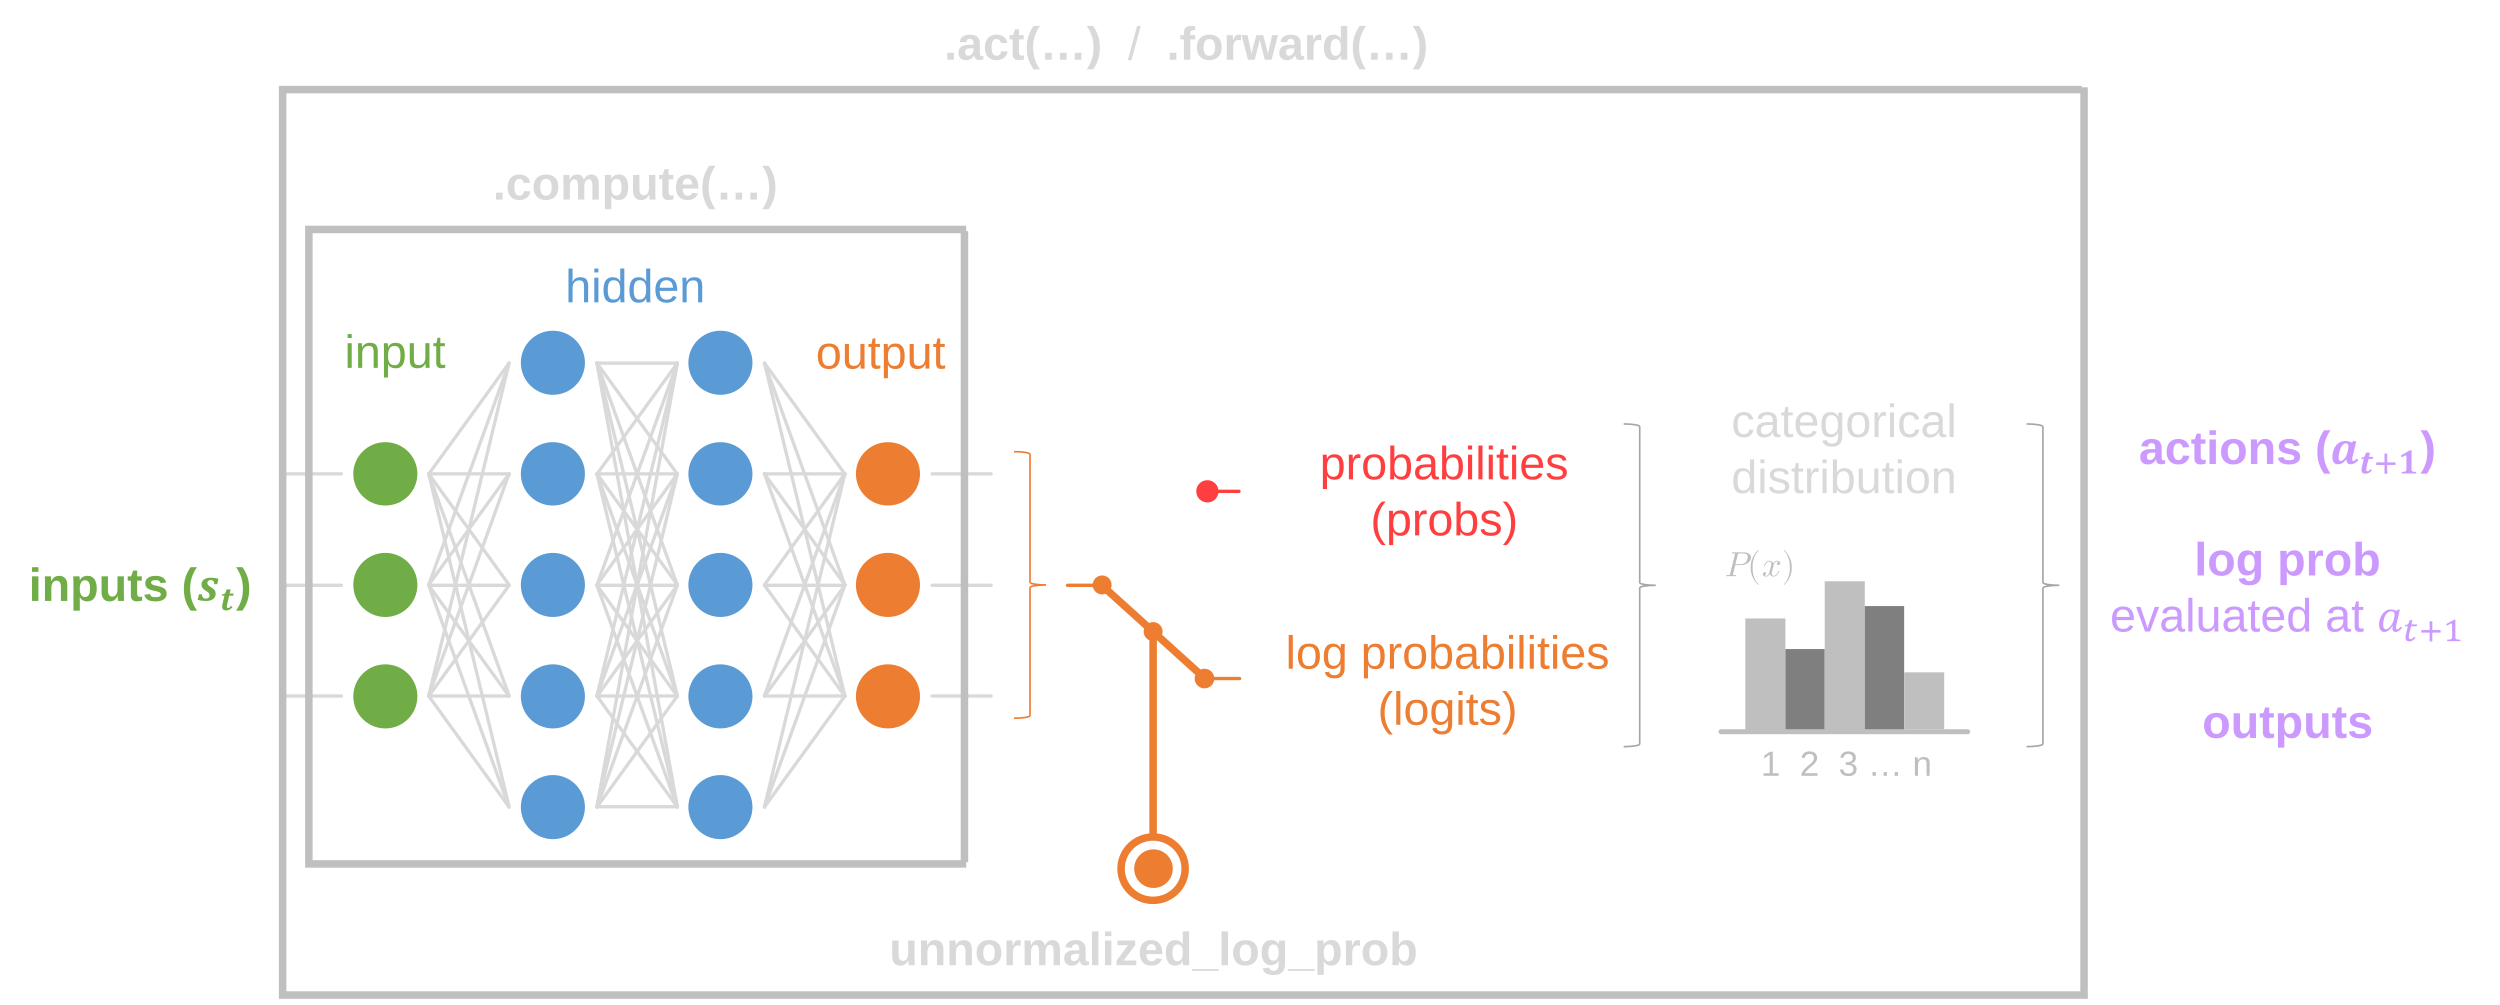
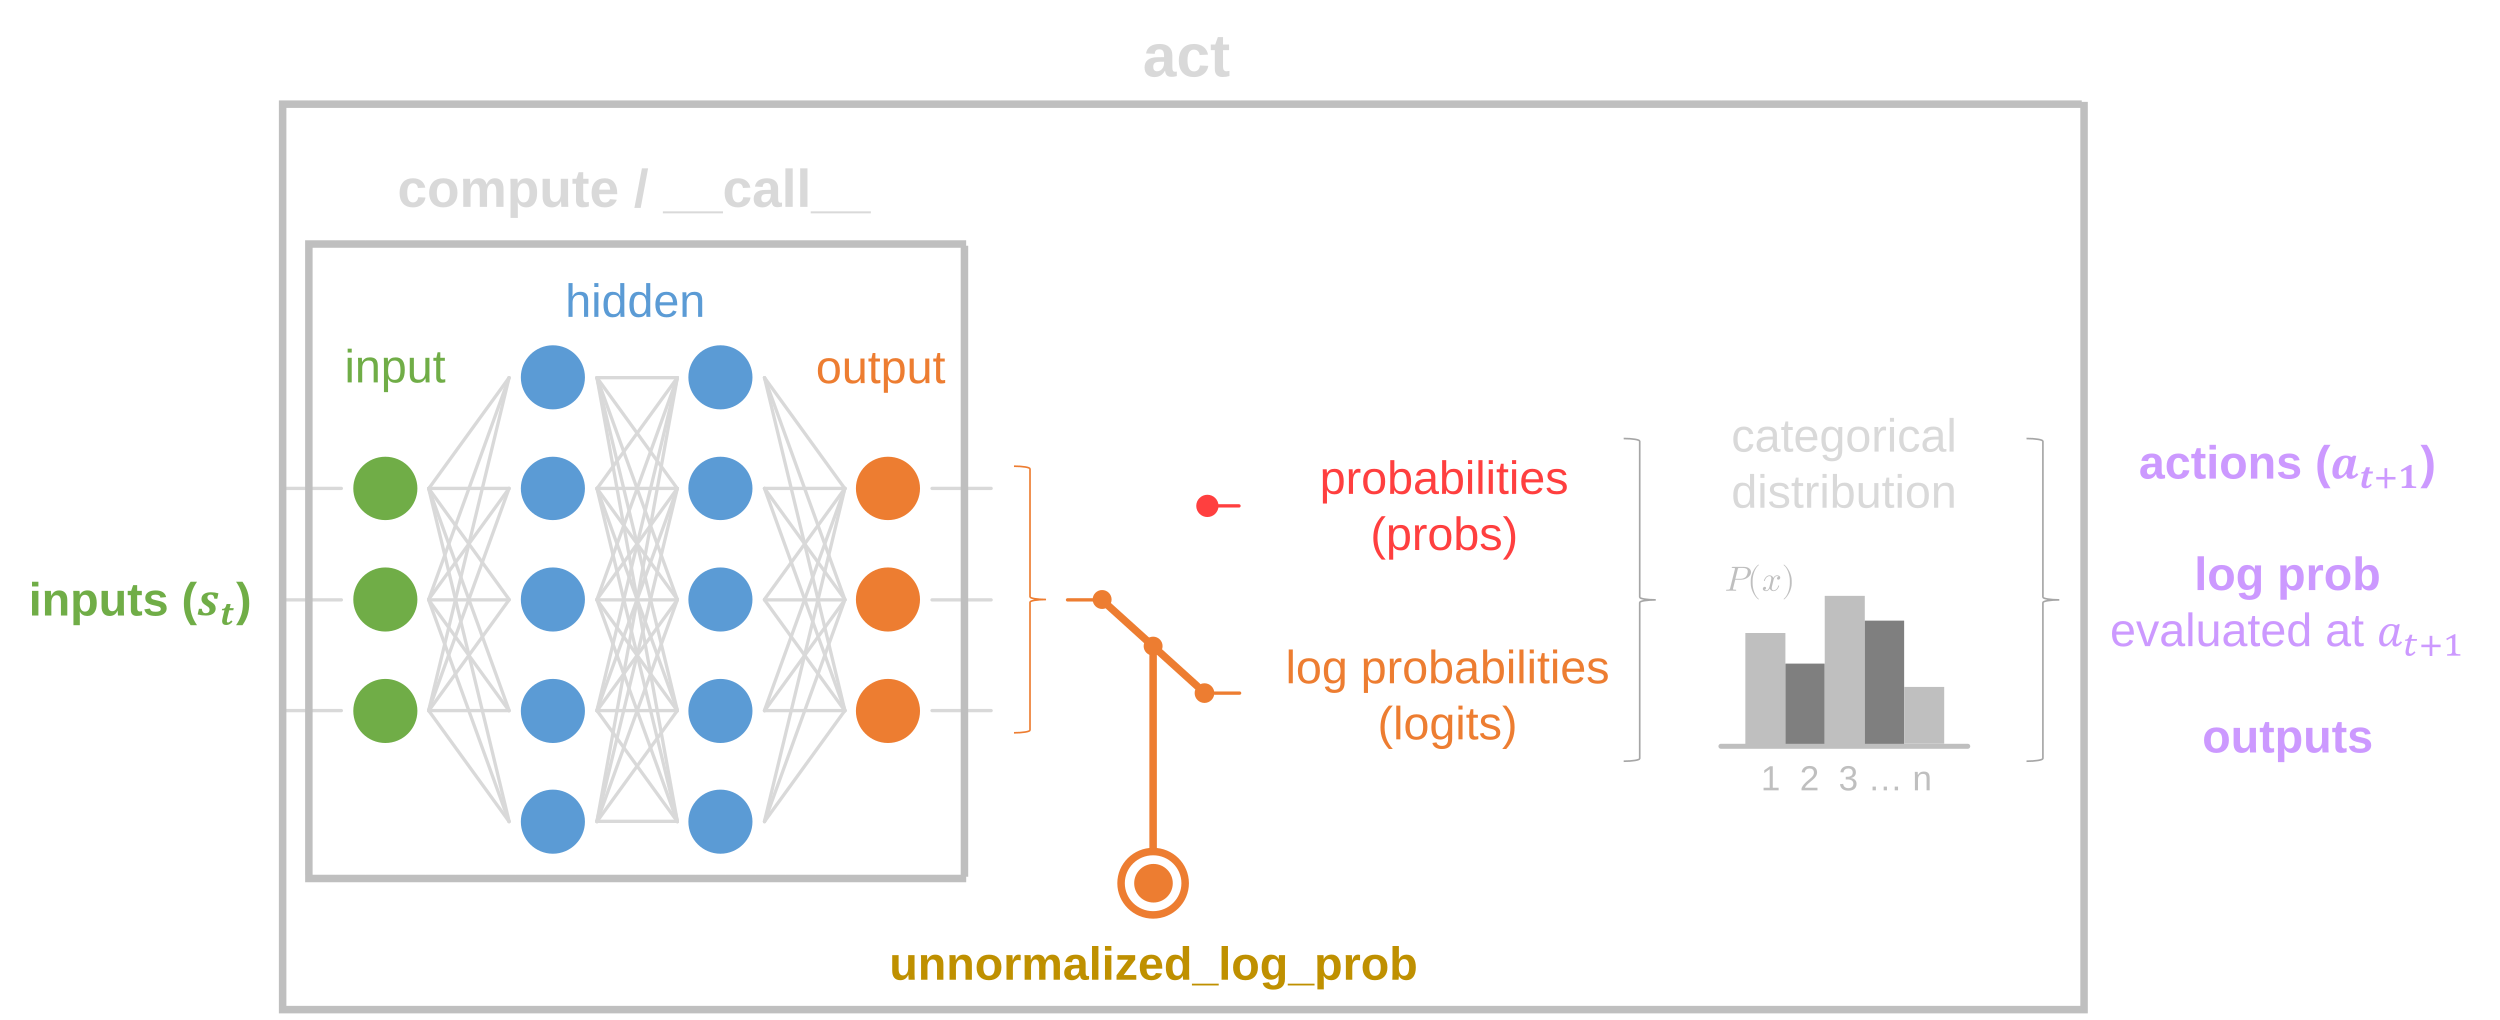
- <svg xmlns="http://www.w3.org/2000/svg" width="3432" height="1379" xml:space="preserve" overflow="hidden">
-   <defs>
-     <clipPath id="clip0">
-       <rect x="341" y="85" width="3432" height="1379" />
-     </clipPath>
-   </defs>
-   <g clip-path="url(#clip0)" transform="translate(-341 -85)">
+ <svg xmlns="http://www.w3.org/2000/svg" width="3432" height="1399" xml:space="preserve" overflow="hidden">
+   <g transform="translate(-341 -65)">
    <path d="M1056 583C1056 558.699 1075.7 539 1100 539 1124.3 539 1144 558.699 1144 583 1144 607.301 1124.3 627 1100 627 1075.7 627 1056 607.301 1056 583Z" fill="#5B9BD5" fill-rule="evenodd" />
    <path d="M1056 735.5C1056 711.476 1075.7 692 1100 692 1124.3 692 1144 711.476 1144 735.5 1144 759.524 1124.3 779 1100 779 1075.7 779 1056 759.524 1056 735.5Z" fill="#5B9BD5" fill-rule="evenodd" />
    <path d="M1056 888C1056 863.699 1075.7 844 1100 844 1124.3 844 1144 863.699 1144 888 1144 912.3 1124.3 932 1100 932 1075.7 932 1056 912.3 1056 888Z" fill="#5B9BD5" fill-rule="evenodd" />
    <path d="M1056 1041C1056 1016.7 1075.7 997 1100 997 1124.3 997 1144 1016.7 1144 1041 1144 1065.3 1124.3 1085 1100 1085 1075.7 1085 1056 1065.3 1056 1041Z" fill="#5B9BD5" fill-rule="evenodd" />
    <path d="M1056 1193C1056 1168.7 1075.7 1149 1100 1149 1124.3 1149 1144 1168.7 1144 1193 1144 1217.3 1124.3 1237 1100 1237 1075.7 1237 1056 1217.3 1056 1193Z" fill="#5B9BD5" fill-rule="evenodd" />
    <path d="M1286 583C1286 558.699 1305.7 539 1330 539 1354.3 539 1374 558.699 1374 583 1374 607.301 1354.3 627 1330 627 1305.7 627 1286 607.301 1286 583Z" fill="#5B9BD5" fill-rule="evenodd" />
    <path d="M1286 735.5C1286 711.476 1305.7 692 1330 692 1354.3 692 1374 711.476 1374 735.5 1374 759.524 1354.3 779 1330 779 1305.7 779 1286 759.524 1286 735.5Z" fill="#5B9BD5" fill-rule="evenodd" />
    <path d="M1286 888C1286 863.699 1305.7 844 1330 844 1354.3 844 1374 863.699 1374 888 1374 912.3 1354.3 932 1330 932 1305.7 932 1286 912.3 1286 888Z" fill="#5B9BD5" fill-rule="evenodd" />
    <path d="M1286 1041C1286 1016.7 1305.7 997 1330 997 1354.3 997 1374 1016.7 1374 1041 1374 1065.3 1354.3 1085 1330 1085 1305.7 1085 1286 1065.3 1286 1041Z" fill="#5B9BD5" fill-rule="evenodd" />
    <path d="M1286 1193C1286 1168.7 1305.7 1149 1330 1149 1354.3 1149 1374 1168.7 1374 1193 1374 1217.3 1354.3 1237 1330 1237 1305.7 1237 1286 1217.3 1286 1193Z" fill="#5B9BD5" fill-rule="evenodd" />
    <path d="M1516 735.5C1516 711.476 1535.7 692 1560 692 1584.3 692 1604 711.476 1604 735.5 1604 759.524 1584.3 779 1560 779 1535.7 779 1516 759.524 1516 735.5Z" fill="#ED7D31" fill-rule="evenodd" />
    <path d="M1516 888C1516 863.699 1535.7 844 1560 844 1584.3 844 1604 863.699 1604 888 1604 912.3 1584.3 932 1560 932 1535.7 932 1516 912.3 1516 888Z" fill="#ED7D31" fill-rule="evenodd" />
    <path d="M1516 1041C1516 1016.7 1535.7 997 1560 997 1584.3 997 1604 1016.7 1604 1041 1604 1065.3 1584.3 1085 1560 1085 1535.7 1085 1516 1065.3 1516 1041Z" fill="#ED7D31" fill-rule="evenodd" />
    <path d="M826 735.5C826 711.476 845.7 692 870 692 894.301 692 914 711.476 914 735.5 914 759.524 894.301 779 870 779 845.7 779 826 759.524 826 735.5Z" fill="#70AD47" fill-rule="evenodd" />
    <path d="M826 888C826 863.699 845.7 844 870 844 894.301 844 914 863.699 914 888 914 912.3 894.301 932 870 932 845.7 932 826 912.3 826 888Z" fill="#70AD47" fill-rule="evenodd" />
    <path d="M826 1041C826 1016.7 845.7 997 870 997 894.301 997 914 1016.7 914 1041 914 1065.3 894.301 1085 870 1085 845.7 1085 826 1065.3 826 1041Z" fill="#70AD47" fill-rule="evenodd" />
    <path d="M1390.5 583.5 1500.84 735.808" stroke="#D9D9D9" stroke-width="4.583" stroke-linecap="round" stroke-linejoin="round" stroke-miterlimit="10" fill="none" fill-rule="evenodd" />
    <path d="M1390.5 735.5 1500.84 735.5" stroke="#D9D9D9" stroke-width="4.583" stroke-linecap="round" stroke-linejoin="round" stroke-miterlimit="10" fill="none" fill-rule="evenodd" />
    <path d="M0 0 110.337 152.309" stroke="#D9D9D9" stroke-width="4.583" stroke-linecap="round" stroke-linejoin="round" stroke-miterlimit="10" fill="none" fill-rule="evenodd" transform="matrix(1 0 0 -1 1390.5 887.809)" />
    <path d="M0 0 110.337 304.617" stroke="#D9D9D9" stroke-width="4.583" stroke-linecap="round" stroke-linejoin="round" stroke-miterlimit="10" fill="none" fill-rule="evenodd" transform="matrix(1 0 0 -1 1390.5 1040.12)" />
    <path d="M0 0 110.337 456.925" stroke="#D9D9D9" stroke-width="4.583" stroke-linecap="round" stroke-linejoin="round" stroke-miterlimit="10" fill="none" fill-rule="evenodd" transform="matrix(1 0 0 -1 1390.5 1192.43)" />
    <path d="M1500.84 887.809 1390.5 735.5" stroke="#D9D9D9" stroke-width="4.583" stroke-linecap="round" stroke-linejoin="round" stroke-miterlimit="10" fill="none" fill-rule="evenodd" />
    <path d="M1390.5 888.5 1500.84 888.5" stroke="#D9D9D9" stroke-width="4.583" stroke-linecap="round" stroke-linejoin="round" stroke-miterlimit="10" fill="none" fill-rule="evenodd" />
    <path d="M0 0 110.337 152.309" stroke="#D9D9D9" stroke-width="4.583" stroke-linecap="round" stroke-linejoin="round" stroke-miterlimit="10" fill="none" fill-rule="evenodd" transform="matrix(1 0 0 -1 1390.5 1040.81)" />
    <path d="M0 0 110.337 304.617" stroke="#D9D9D9" stroke-width="4.583" stroke-linecap="round" stroke-linejoin="round" stroke-miterlimit="10" fill="none" fill-rule="evenodd" transform="matrix(1 0 0 -1 1390.5 1193.12)" />
    <path d="M0 0 110.337 152.309" stroke="#D9D9D9" stroke-width="4.583" stroke-linecap="round" stroke-linejoin="round" stroke-miterlimit="10" fill="none" fill-rule="evenodd" transform="matrix(1 0 0 -1 1390.5 1192.81)" />
    <path d="M1390.5 1040.5 1500.84 1040.5" stroke="#D9D9D9" stroke-width="4.583" stroke-linecap="round" stroke-linejoin="round" stroke-miterlimit="10" fill="none" fill-rule="evenodd" />
    <path d="M1390.5 888.5 1500.84 1040.81" stroke="#D9D9D9" stroke-width="4.583" stroke-linecap="round" stroke-linejoin="round" stroke-miterlimit="10" fill="none" fill-rule="evenodd" />
    <path d="M1390.5 735.5 1500.84 1040.12" stroke="#D9D9D9" stroke-width="4.583" stroke-linecap="round" stroke-linejoin="round" stroke-miterlimit="10" fill="none" fill-rule="evenodd" />
    <path d="M1390.5 583.5 1500.84 1040.43" stroke="#D9D9D9" stroke-width="4.583" stroke-linecap="round" stroke-linejoin="round" stroke-miterlimit="10" fill="none" fill-rule="evenodd" />
    <path d="M1160.5 583.5 1270.84 583.5" stroke="#D9D9D9" stroke-width="4.583" stroke-linecap="round" stroke-linejoin="round" stroke-miterlimit="10" fill="none" fill-rule="evenodd" />
    <path d="M0 0 110.337 152.309" stroke="#D9D9D9" stroke-width="4.583" stroke-linecap="round" stroke-linejoin="round" stroke-miterlimit="10" fill="none" fill-rule="evenodd" transform="matrix(1 0 0 -1 1160.5 735.808)" />
    <path d="M0 0 110.337 304.617" stroke="#D9D9D9" stroke-width="4.583" stroke-linecap="round" stroke-linejoin="round" stroke-miterlimit="10" fill="none" fill-rule="evenodd" transform="matrix(1 0 0 -1 1160.5 888.117)" />
    <path d="M0 0 110.337 456.925" stroke="#D9D9D9" stroke-width="4.583" stroke-linecap="round" stroke-linejoin="round" stroke-miterlimit="10" fill="none" fill-rule="evenodd" transform="matrix(1 0 0 -1 1160.5 1040.43)" />
    <path d="M0 0 110.337 609.234" stroke="#D9D9D9" stroke-width="4.583" stroke-linecap="round" stroke-linejoin="round" stroke-miterlimit="10" fill="none" fill-rule="evenodd" transform="matrix(1 0 0 -1 1160.5 1192.73)" />
    <path d="M1160.5 583.5 1270.84 735.808" stroke="#D9D9D9" stroke-width="4.583" stroke-linecap="round" stroke-linejoin="round" stroke-miterlimit="10" fill="none" fill-rule="evenodd" />
    <path d="M1160.5 735.5 1270.84 735.5" stroke="#D9D9D9" stroke-width="4.583" stroke-linecap="round" stroke-linejoin="round" stroke-miterlimit="10" fill="none" fill-rule="evenodd" />
    <path d="M0 0 110.337 152.309" stroke="#D9D9D9" stroke-width="4.583" stroke-linecap="round" stroke-linejoin="round" stroke-miterlimit="10" fill="none" fill-rule="evenodd" transform="matrix(1 0 0 -1 1160.5 887.809)" />
    <path d="M0 0 110.337 304.617" stroke="#D9D9D9" stroke-width="4.583" stroke-linecap="round" stroke-linejoin="round" stroke-miterlimit="10" fill="none" fill-rule="evenodd" transform="matrix(1 0 0 -1 1160.5 1040.12)" />
    <path d="M0 0 110.337 456.925" stroke="#D9D9D9" stroke-width="4.583" stroke-linecap="round" stroke-linejoin="round" stroke-miterlimit="10" fill="none" fill-rule="evenodd" transform="matrix(1 0 0 -1 1160.5 1192.43)" />
    <path d="M1160.5 583.5 1270.84 888.117" stroke="#D9D9D9" stroke-width="4.583" stroke-linecap="round" stroke-linejoin="round" stroke-miterlimit="10" fill="none" fill-rule="evenodd" />
    <path d="M1160.5 735.5 1270.84 887.809" stroke="#D9D9D9" stroke-width="4.583" stroke-linecap="round" stroke-linejoin="round" stroke-miterlimit="10" fill="none" fill-rule="evenodd" />
    <path d="M1160.5 888.5 1270.84 888.5" stroke="#D9D9D9" stroke-width="4.583" stroke-linecap="round" stroke-linejoin="round" stroke-miterlimit="10" fill="none" fill-rule="evenodd" />
    <path d="M0 0 110.337 152.309" stroke="#D9D9D9" stroke-width="4.583" stroke-linecap="round" stroke-linejoin="round" stroke-miterlimit="10" fill="none" fill-rule="evenodd" transform="matrix(1 0 0 -1 1160.5 1040.81)" />
    <path d="M0 0 110.337 304.617" stroke="#D9D9D9" stroke-width="4.583" stroke-linecap="round" stroke-linejoin="round" stroke-miterlimit="10" fill="none" fill-rule="evenodd" transform="matrix(1 0 0 -1 1160.5 1193.12)" />
    <path d="M1160.5 1192.5 1270.84 1192.5" stroke="#D9D9D9" stroke-width="4.583" stroke-linecap="round" stroke-linejoin="round" stroke-miterlimit="10" fill="none" fill-rule="evenodd" />
    <path d="M1160.5 1040.5 1270.84 1192.81" stroke="#D9D9D9" stroke-width="4.583" stroke-linecap="round" stroke-linejoin="round" stroke-miterlimit="10" fill="none" fill-rule="evenodd" />
    <path d="M1160.5 888.5 1270.84 1193.12" stroke="#D9D9D9" stroke-width="4.583" stroke-linecap="round" stroke-linejoin="round" stroke-miterlimit="10" fill="none" fill-rule="evenodd" />
    <path d="M1160.5 735.5 1270.84 1192.43" stroke="#D9D9D9" stroke-width="4.583" stroke-linecap="round" stroke-linejoin="round" stroke-miterlimit="10" fill="none" fill-rule="evenodd" />
    <path d="M1160.5 583.5 1270.84 1192.73" stroke="#D9D9D9" stroke-width="4.583" stroke-linecap="round" stroke-linejoin="round" stroke-miterlimit="10" fill="none" fill-rule="evenodd" />
    <path d="M0 0 110.337 152.309" stroke="#D9D9D9" stroke-width="4.583" stroke-linecap="round" stroke-linejoin="round" stroke-miterlimit="10" fill="none" fill-rule="evenodd" transform="matrix(1 0 0 -1 1160.5 1192.81)" />
    <path d="M1160.5 1040.5 1270.84 1040.5" stroke="#D9D9D9" stroke-width="4.583" stroke-linecap="round" stroke-linejoin="round" stroke-miterlimit="10" fill="none" fill-rule="evenodd" />
    <path d="M1160.5 888.5 1270.84 1040.81" stroke="#D9D9D9" stroke-width="4.583" stroke-linecap="round" stroke-linejoin="round" stroke-miterlimit="10" fill="none" fill-rule="evenodd" />
    <path d="M1160.5 735.5 1270.84 1040.12" stroke="#D9D9D9" stroke-width="4.583" stroke-linecap="round" stroke-linejoin="round" stroke-miterlimit="10" fill="none" fill-rule="evenodd" />
    <path d="M1160.5 583.5 1270.84 1040.43" stroke="#D9D9D9" stroke-width="4.583" stroke-linecap="round" stroke-linejoin="round" stroke-miterlimit="10" fill="none" fill-rule="evenodd" />
    <path d="M929.5 1040.5 1039.84 1192.81" stroke="#D9D9D9" stroke-width="4.583" stroke-linecap="round" stroke-linejoin="round" stroke-miterlimit="10" fill="none" fill-rule="evenodd" />
    <path d="M0 0 110.337 0" stroke="#D9D9D9" stroke-width="4.583" stroke-linecap="round" stroke-linejoin="round" stroke-miterlimit="10" fill="none" fill-rule="evenodd" transform="matrix(-1 0 0 1 1039.84 1040.5)" />
    <path d="M0 0 110.337 152.309" stroke="#D9D9D9" stroke-width="4.583" stroke-linecap="round" stroke-linejoin="round" stroke-miterlimit="10" fill="none" fill-rule="evenodd" transform="matrix(-1 0 0 1 1039.84 888.5)" />
    <path d="M0 0 110.337 0" stroke="#D9D9D9" stroke-width="4.583" stroke-linecap="round" stroke-linejoin="round" stroke-miterlimit="10" fill="none" fill-rule="evenodd" transform="matrix(-1 0 0 1 1039.84 888.5)" />
    <path d="M1039.84 887.809 929.5 735.5" stroke="#D9D9D9" stroke-width="4.583" stroke-linecap="round" stroke-linejoin="round" stroke-miterlimit="10" fill="none" fill-rule="evenodd" />
    <path d="M0 0 110.337 152.309" stroke="#D9D9D9" stroke-width="4.583" stroke-linecap="round" stroke-linejoin="round" stroke-miterlimit="10" fill="none" fill-rule="evenodd" transform="matrix(-1 0 0 1 1039.84 583.5)" />
    <path d="M0 0 110.337 0" stroke="#D9D9D9" stroke-width="4.583" stroke-linecap="round" stroke-linejoin="round" stroke-miterlimit="10" fill="none" fill-rule="evenodd" transform="matrix(-1 0 0 1 1039.84 735.5)" />
    <path d="M1039.84 1040.12 929.5 735.5" stroke="#D9D9D9" stroke-width="4.583" stroke-linecap="round" stroke-linejoin="round" stroke-miterlimit="10" fill="none" fill-rule="evenodd" />
    <path d="M1039.84 1192.43 929.5 735.5" stroke="#D9D9D9" stroke-width="4.583" stroke-linecap="round" stroke-linejoin="round" stroke-miterlimit="10" fill="none" fill-rule="evenodd" />
    <path d="M0 0 110.337 304.617" stroke="#D9D9D9" stroke-width="4.583" stroke-linecap="round" stroke-linejoin="round" stroke-miterlimit="10" fill="none" fill-rule="evenodd" transform="matrix(-1 0 0 1 1039.84 583.5)" />
    <path d="M0 0 110.337 152.309" stroke="#D9D9D9" stroke-width="4.583" stroke-linecap="round" stroke-linejoin="round" stroke-miterlimit="10" fill="none" fill-rule="evenodd" transform="matrix(-1 0 0 1 1039.84 735.5)" />
    <path d="M1039.84 1040.81 929.5 888.5" stroke="#D9D9D9" stroke-width="4.583" stroke-linecap="round" stroke-linejoin="round" stroke-miterlimit="10" fill="none" fill-rule="evenodd" />
    <path d="M1039.84 1193.12 929.5 888.5" stroke="#D9D9D9" stroke-width="4.583" stroke-linecap="round" stroke-linejoin="round" stroke-miterlimit="10" fill="none" fill-rule="evenodd" />
    <path d="M0 0 110.337 304.617" stroke="#D9D9D9" stroke-width="4.583" stroke-linecap="round" stroke-linejoin="round" stroke-miterlimit="10" fill="none" fill-rule="evenodd" transform="matrix(1 0 0 -1 929.5 1040.12)" />
    <path d="M0 0 110.337 456.925" stroke="#D9D9D9" stroke-width="4.583" stroke-linecap="round" stroke-linejoin="round" stroke-miterlimit="10" fill="none" fill-rule="evenodd" transform="matrix(1 0 0 -1 929.5 1040.43)" />
    <path d="M1390.5 583.5 1500.84 888.117" stroke="#D9D9D9" stroke-width="4.583" stroke-linecap="round" stroke-linejoin="round" stroke-miterlimit="10" fill="none" fill-rule="evenodd" />
    <text fill="#70AD47" font-family="Arial,Arial_MSFontService,sans-serif" font-weight="400" font-size="64" transform="matrix(1 0 0 1 813.962 590)">input</text>
    <text fill="#5B9BD5" font-family="Arial,Arial_MSFontService,sans-serif" font-weight="400" font-size="64" transform="matrix(1 0 0 1 1116.98 500)">hidden</text>
    <text fill="#ED7D31" font-family="Arial,Arial_MSFontService,sans-serif" font-weight="400" font-size="64" transform="matrix(1 0 0 1 1461.05 591)">output</text>
-     <text fill="#D9D9D9" font-family="Arial,Arial_MSFontService,sans-serif" font-weight="700" font-size="64" transform="matrix(1 0 0 1 1017.58 359)">.compute(…)</text>
+     <text fill="#D9D9D9" font-family="Arial,Arial_MSFontService,sans-serif" font-weight="700" font-size="73" transform="matrix(1 0 0 1 886.674 349)">compute / __call__</text>
    <path d="M0 0 81.122 0" stroke="#D9D9D9" stroke-width="4.583" stroke-linecap="round" stroke-linejoin="round" stroke-miterlimit="10" fill="none" fill-rule="evenodd" transform="matrix(-1 0 0 1 809.622 735.5)" />
    <path d="M809.622 888.5 728.5 888.5" stroke="#D9D9D9" stroke-width="4.583" stroke-linecap="round" stroke-linejoin="round" stroke-miterlimit="10" fill="none" fill-rule="evenodd" />
    <path d="M0 0 81.122 0" stroke="#D9D9D9" stroke-width="4.583" stroke-linecap="round" stroke-linejoin="round" stroke-miterlimit="10" fill="none" fill-rule="evenodd" transform="matrix(-1 0 0 1 809.622 1040.5)" />
    <path d="M0 0 81.121 0" stroke="#D9D9D9" stroke-width="4.583" stroke-linecap="round" stroke-linejoin="round" stroke-miterlimit="10" fill="none" fill-rule="evenodd" transform="matrix(-1 0 0 1 1701.62 1040.5)" />
    <path d="M0 0 81.121 0" stroke="#D9D9D9" stroke-width="4.583" stroke-linecap="round" stroke-linejoin="round" stroke-miterlimit="10" fill="none" fill-rule="evenodd" transform="matrix(-1 0 0 1 1701.62 888.5)" />
    <path d="M0 0 81.121 0" stroke="#D9D9D9" stroke-width="4.583" stroke-linecap="round" stroke-linejoin="round" stroke-miterlimit="10" fill="none" fill-rule="evenodd" transform="matrix(-1 0 0 1 1701.62 735.5)" />
    <rect x="765" y="400" width="900" height="871" stroke="#BFBFBF" stroke-width="10.312" stroke-linecap="square" stroke-miterlimit="8" stroke-dasharray="30.938 10.312" fill="none" />
    <text fill="#70AD47" font-family="Arial,Arial_MSFontService,sans-serif" font-weight="700" font-size="64" transform="matrix(1 0 0 1 380.469 910)">inputs (</text>
    <path d="M630.625 878.045C632.229 878.045 633.953 878.175 635.797 878.436 637.641 878.696 639.323 879.045 640.844 879.482L639.219 886.951 635.25 886.951C635.063 885.014 634.568 883.587 633.766 882.67 632.964 881.753 631.813 881.295 630.313 881.295 628.917 881.295 627.797 881.654 626.953 882.373 626.109 883.092 625.688 884.066 625.688 885.295 625.688 886.378 626.042 887.326 626.75 888.139 627.458 888.951 628.833 889.972 630.875 891.201 633.083 892.514 634.667 893.868 635.625 895.264 636.583 896.659 637.063 898.295 637.063 900.17 637.063 902.295 636.495 904.107 635.359 905.607 634.224 907.107 632.672 908.222 630.703 908.951 628.734 909.68 626.49 910.045 623.969 910.045 619.927 910.045 616.052 909.545 612.344 908.545L614.094 900.795 618.063 900.795C618.167 902.67 618.651 904.139 619.516 905.201 620.38 906.264 621.708 906.795 623.5 906.795 625.146 906.795 626.417 906.394 627.313 905.592 628.208 904.79 628.656 903.659 628.656 902.201 628.656 901.326 628.51 900.587 628.219 899.982 627.927 899.378 627.448 898.79 626.781 898.217 626.115 897.644 625.031 896.899 623.531 895.982 621.448 894.732 619.932 893.436 618.984 892.092 618.036 890.748 617.563 889.243 617.563 887.576 617.563 884.514 618.708 882.159 621 880.514 623.292 878.868 626.5 878.045 630.625 878.045Z" fill="#70AD47" fill-rule="evenodd" />
    <text fill="#000000" fill-opacity="0" font-family="Arial,Arial_MSFontService,sans-serif" font-size="32" x="612.344" y="906.045">𝒔</text>
    <path d="M652.136 894.127 657.644 894.127 656.313 899.865 661.89 899.865 661.27 902.733 655.647 902.733 653.421 911.913C653.039 913.489 652.775 914.686 652.63 915.505 652.484 916.323 652.411 917.015 652.411 917.582 652.411 918.301 652.542 918.825 652.802 919.154 653.062 919.482 653.444 919.647 653.949 919.647 654.638 919.647 655.345 919.402 656.072 918.913 656.799 918.423 657.583 917.666 658.424 916.641L660.191 918.454C658.646 920.152 657.227 921.334 655.934 921.999 654.641 922.665 653.115 922.998 651.356 922.998 649.612 922.998 648.273 922.55 647.34 921.655 646.406 920.76 645.94 919.525 645.94 917.949 645.94 917.23 645.993 916.545 646.1 915.895 646.208 915.245 646.429 914.177 646.766 912.693L649.13 902.733 645.55 902.733 645.986 900.875C647.057 900.875 647.868 900.775 648.418 900.576 648.969 900.377 649.432 900.079 649.807 899.681 650.182 899.283 650.545 898.679 650.897 897.868 651.249 897.057 651.662 895.81 652.136 894.127Z" fill="#70AD47" fill-rule="evenodd" />
    <text fill="#000000" fill-opacity="0" font-family="Arial,Arial_MSFontService,sans-serif" font-size="28.87" x="645.55" y="919.389">𝒕</text>
    <text fill="#70AD47" font-family="Arial,Arial_MSFontService,sans-serif" font-weight="700" font-size="64" transform="matrix(1 0 0 1 665.002 910)">)</text>
    <path d="M1733 705C1745.15 705 1755 706.642 1755 708.666L1755 884.334C1755 886.359 1764.85 888 1777 888 1764.85 888 1755 889.642 1755 891.667L1755 1067.33C1755 1069.36 1745.15 1071 1733 1071" stroke="#ED7D31" stroke-width="2.292" stroke-miterlimit="8" fill="none" fill-rule="evenodd" />
    <path d="M1841 888C1841 880.82 1846.82 875 1854 875 1861.18 875 1867 880.82 1867 888 1867 895.18 1861.18 901 1854 901 1846.82 901 1841 895.18 1841 888Z" fill="#ED7D31" fill-rule="evenodd" />
    <path d="M1985.5 759.5C1985.5 752.32 1991.32 746.5 1998.5 746.5 2005.68 746.5 2011.5 752.32 2011.5 759.5 2011.5 766.68 2005.68 772.5 1998.5 772.5 1991.32 772.5 1985.5 766.68 1985.5 759.5Z" stroke="#FF3F3F" stroke-width="4.583" stroke-miterlimit="8" fill="#FF3F3F" fill-rule="evenodd" />
    <path d="M1981 1016.5C1981 1009.04 1987.04 1003 1994.5 1003 2001.96 1003 2008 1009.04 2008 1016.5 2008 1023.96 2001.96 1030 1994.5 1030 1987.04 1030 1981 1023.96 1981 1016.5Z" fill="#ED7D31" fill-rule="evenodd" />
    <path d="M1984.52 1006.9 1863 897" stroke="#ED7D31" stroke-width="10.312" stroke-linecap="round" stroke-linejoin="round" stroke-miterlimit="10" fill="none" fill-rule="evenodd" />
    <path d="M0 0 35.154 0" stroke="#ED7D31" stroke-width="4.583" stroke-linecap="round" stroke-linejoin="round" stroke-miterlimit="10" fill="none" fill-rule="evenodd" transform="matrix(-1 0 0 1 1841.65 888.5)" />
    <path d="M0 0 30.375 0" stroke="#FF3F3F" stroke-width="4.583" stroke-linecap="round" stroke-linejoin="round" stroke-miterlimit="10" fill="none" fill-rule="evenodd" transform="matrix(-1 0 0 1 2041.88 759.5)" />
    <path d="M0 0 34.242 0" stroke="#ED7D31" stroke-width="4.583" stroke-linecap="round" stroke-linejoin="round" stroke-miterlimit="10" fill="none" fill-rule="evenodd" transform="matrix(-1 0 0 1 2042.74 1016.5)" />
    <path d="M1924 965 1924 1233.34" stroke="#ED7D31" stroke-width="10.312" stroke-linecap="round" stroke-linejoin="round" stroke-miterlimit="10" fill="none" fill-rule="evenodd" />
    <path d="M1911 952C1911 944.82 1916.82 939 1924 939 1931.18 939 1937 944.82 1937 952 1937 959.18 1931.18 965 1924 965 1916.82 965 1911 959.18 1911 952Z" fill="#ED7D31" fill-rule="evenodd" />
    <path d="M1880 1277.5C1880 1253.48 1899.7 1234 1924 1234 1948.3 1234 1968 1253.48 1968 1277.5 1968 1301.52 1948.3 1321 1924 1321 1899.7 1321 1880 1301.52 1880 1277.5Z" stroke="#ED7D31" stroke-width="10.312" stroke-miterlimit="8" fill="none" fill-rule="evenodd" />
    <path d="M1898 1277.5C1898 1262.86 1909.86 1251 1924.5 1251 1939.14 1251 1951 1262.86 1951 1277.5 1951 1292.14 1939.14 1304 1924.5 1304 1909.86 1304 1898 1292.14 1898 1277.5Z" fill="#ED7D31" fill-rule="evenodd" />
-     <text fill="#D9D9D9" font-family="Arial,Arial_MSFontService,sans-serif" font-weight="700" font-size="64" transform="matrix(1 0 0 1 1561.87 1410)">unnormalized_log_prob</text>
+     <text fill="#BF9000" font-family="Arial,Arial_MSFontService,sans-serif" font-weight="700" font-size="64" transform="matrix(1 0 0 1 1561.87 1410)">unnormalized_log_prob</text>
    <text fill="#ED7D31" font-family="Arial,Arial_MSFontService,sans-serif" font-weight="400" font-size="64" transform="matrix(1 0 0 1 2105.84 1003)">log probabilities</text>
    <text fill="#ED7D31" font-family="Arial,Arial_MSFontService,sans-serif" font-weight="400" font-size="64" transform="matrix(1 0 0 1 2232.15 1080)">(logits)</text>
    <text fill="#FF3F3F" font-family="Arial,Arial_MSFontService,sans-serif" font-weight="400" font-size="64" transform="matrix(1 0 0 1 2152.74 743)">probabilities</text>
    <text fill="#FF3F3F" font-family="Arial,Arial_MSFontService,sans-serif" font-weight="400" font-size="64" transform="matrix(1 0 0 1 2222.34 820)">(probs)</text>
    <path d="M2570 667C2582.15 667 2592 668.641 2592 670.666L2592 884.833C2592 886.858 2601.85 888.5 2614 888.5 2601.85 888.5 2592 890.141 2592 892.166L2592 1106.33C2592 1108.36 2582.15 1110 2570 1110" stroke="#A6A6A6" stroke-width="2.292" stroke-miterlimit="8" fill="none" fill-rule="evenodd" />
    <text fill="#D9D9D9" font-family="Arial,Arial_MSFontService,sans-serif" font-weight="400" font-size="64" transform="matrix(1 0 0 1 2717.76 685)">categorical</text>
    <text fill="#D9D9D9" font-family="Arial,Arial_MSFontService,sans-serif" font-weight="400" font-size="64" transform="matrix(1 0 0 1 2717.76 762)">distribution</text>
    <rect x="2737" y="934" width="55" height="154" fill="#BFBFBF" />
    <rect x="2792" y="976" width="54" height="112" fill="#7F7F7F" />
    <rect x="2846" y="883" width="55" height="205" fill="#BFBFBF" />
    <rect x="2901" y="917" width="54" height="171" fill="#7F7F7F" />
    <rect x="2955" y="1008" width="55" height="78" fill="#BFBFBF" />
    <path d="M0 0 338.815 0" stroke="#BFBFBF" stroke-width="6.875" stroke-linecap="round" stroke-linejoin="round" stroke-miterlimit="10" fill="#BFBFBF" fill-rule="evenodd" transform="matrix(-1 0 0 1 3042.31 1089.5)" />
    <text fill="#BFBFBF" font-family="Arial,Arial_MSFontService,sans-serif" font-weight="400" font-size="48" transform="matrix(1 0 0 1 2758.36 1150)">1  2  3 … n</text>
-     <text fill="#BFBFBF" font-family="Cambria Math,Cambria Math_MSFontService,sans-serif" font-weight="400" font-size="48" transform="translate(2708.59 876)">𝑃</text>
-     <text fill="#BFBFBF" font-family="Cambria Math,Cambria Math_MSFontService,sans-serif" font-weight="400" font-size="48" transform="translate(2739.55 876)">(</text>
-     <text fill="#BFBFBF" font-family="Cambria Math,Cambria Math_MSFontService,sans-serif" font-weight="400" font-size="48" transform="translate(2759.61 876)">𝑥</text>
-     <text fill="#BFBFBF" font-family="Cambria Math,Cambria Math_MSFontService,sans-serif" font-weight="400" font-size="48" transform="translate(2786.85 876)">)</text>
+     <text fill="#BFBFBF" font-family="Cambria Math,Cambria Math_MSFontService,sans-serif" font-weight="400" font-size="48" transform="matrix(1 0 0 1 2708.59 876)">𝑃</text>
+     <text fill="#BFBFBF" font-family="Cambria Math,Cambria Math_MSFontService,sans-serif" font-weight="400" font-size="48" transform="matrix(1 0 0 1 2739.55 876)">(</text>
+     <text fill="#BFBFBF" font-family="Cambria Math,Cambria Math_MSFontService,sans-serif" font-weight="400" font-size="48" transform="matrix(1 0 0 1 2759.61 876)">𝑥</text>
+     <text fill="#BFBFBF" font-family="Cambria Math,Cambria Math_MSFontService,sans-serif" font-weight="400" font-size="48" transform="matrix(1 0 0 1 2786.85 876)">)</text>
    <path d="M3123 667C3135.43 667 3145.5 668.679 3145.5 670.75L3145.5 884.75C3145.5 886.821 3155.57 888.5 3168 888.5 3155.57 888.5 3145.5 890.179 3145.5 892.25L3145.5 1106.25C3145.5 1108.32 3135.43 1110 3123 1110" stroke="#A6A6A6" stroke-width="2.292" stroke-miterlimit="8" fill="none" fill-rule="evenodd" />
    <text fill="#CC99FF" font-family="Arial,Arial_MSFontService,sans-serif" font-weight="700" font-size="64" transform="matrix(1 0 0 1 3277.24 722)">actions (</text>
    <path d="M3561.57 693.63C3559.63 693.63 3557.92 694.604 3556.42 696.552 3554.92 698.5 3553.71 701.119 3552.79 704.411 3551.87 707.703 3551.42 710.651 3551.42 713.255 3551.42 714.776 3551.64 715.911 3552.09 716.661 3552.54 717.411 3553.23 717.786 3554.17 717.786 3555.54 717.786 3556.94 717.114 3558.37 715.77 3559.8 714.427 3560.95 712.849 3561.82 711.036 3562.7 709.224 3563.48 706.744 3564.17 703.599L3564.42 702.442C3564.75 700.901 3564.92 699.359 3564.92 697.817 3564.92 696.442 3564.66 695.401 3564.13 694.692 3563.61 693.984 3562.76 693.63 3561.57 693.63ZM3561.2 690.38C3564.3 690.38 3566.95 691.13 3569.13 692.63L3572.17 690.38 3575.67 690.88 3570.6 712.13C3570.29 713.442 3570.13 714.63 3570.13 715.692 3570.13 716.38 3570.25 716.911 3570.48 717.286 3570.71 717.661 3571.1 717.849 3571.67 717.849 3572.31 717.849 3573.01 717.557 3573.76 716.974 3574.51 716.39 3575.38 715.526 3576.38 714.38L3578.63 716.63C3576.45 718.817 3574.56 720.323 3572.98 721.145 3571.39 721.968 3569.73 722.38 3567.98 722.38 3566.23 722.38 3564.84 721.895 3563.82 720.927 3562.8 719.958 3562.29 718.682 3562.29 717.099 3562.29 716.578 3562.35 716.078 3562.48 715.599L3562.04 715.536C3560.52 717.328 3559.21 718.677 3558.12 719.583 3557.02 720.489 3555.86 721.182 3554.63 721.661 3553.41 722.14 3552.04 722.38 3550.54 722.38 3548.04 722.38 3546.14 721.531 3544.85 719.833 3543.56 718.135 3542.92 715.661 3542.92 712.411 3542.92 709.599 3543.32 706.807 3544.13 704.036 3544.95 701.265 3546.11 698.875 3547.63 696.864 3549.16 694.854 3551.07 693.27 3553.37 692.114 3555.67 690.958 3558.28 690.38 3561.2 690.38Z" fill="#CC99FF" fill-rule="evenodd" />
    <text fill="#000000" fill-opacity="0" font-family="Arial,Arial_MSFontService,sans-serif" font-size="32" x="3542.92" y="718.38">𝒂</text>
    <path d="M3589.01 706.462 3594.52 706.462 3593.19 712.2 3598.76 712.2 3598.14 715.068 3592.52 715.068 3590.3 724.248C3589.91 725.824 3589.65 727.021 3589.5 727.84 3589.36 728.658 3589.29 729.35 3589.29 729.916 3589.29 730.635 3589.42 731.16 3589.68 731.488 3589.94 731.817 3590.32 731.982 3590.82 731.982 3591.51 731.982 3592.22 731.737 3592.95 731.247 3593.67 730.758 3594.46 730.001 3595.3 728.976L3597.07 730.789C3595.52 732.487 3594.1 733.669 3592.81 734.334 3591.52 735 3589.99 735.332 3588.23 735.332 3586.49 735.332 3585.15 734.885 3584.21 733.99 3583.28 733.095 3582.81 731.859 3582.81 730.284 3582.81 729.565 3582.87 728.88 3582.97 728.23 3583.08 727.579 3583.3 726.512 3583.64 725.028L3586 715.068 3582.42 715.068 3582.86 713.209C3583.93 713.209 3584.74 713.11 3585.29 712.911 3585.84 712.712 3586.31 712.414 3586.68 712.016 3587.06 711.618 3587.42 711.014 3587.77 710.203 3588.12 709.392 3588.54 708.145 3589.01 706.462Z" fill="#CC99FF" fill-rule="evenodd" />
    <text fill="#000000" fill-opacity="0" font-family="Arial,Arial_MSFontService,sans-serif" font-size="28.87" x="3582.42" y="731.724">𝒕</text>
    <path d="M3614.46 707.702 3618.17 707.702 3618.17 719.773 3629.53 719.773 3629.53 723.284 3618.17 723.284 3618.17 735.355 3614.46 735.355 3614.46 723.284 3603.1 723.284 3603.1 719.773 3614.46 719.773Z" fill="#CC99FF" fill-rule="evenodd" />
    <text fill="#000000" fill-opacity="0" font-family="Arial,Arial_MSFontService,sans-serif" font-size="27.654" x="3603.1" y="731.899">+</text>
    <path d="M3648.76 703.272 3651.7 703.272C3651.61 704.741 3651.56 706.776 3651.56 709.377L3651.56 728.562C3651.56 729.45 3651.61 730.119 3651.71 730.57 3651.81 731.022 3651.99 731.389 3652.24 731.672 3652.49 731.955 3652.86 732.177 3653.33 732.338 3653.8 732.498 3654.4 732.621 3655.12 732.705 3655.84 732.789 3656.79 732.846 3657.97 732.877L3657.97 734.965 3638.16 734.965 3638.16 732.877C3639.86 732.8 3641.07 732.697 3641.8 732.567 3642.52 732.437 3643.08 732.242 3643.46 731.982 3643.84 731.722 3644.12 731.355 3644.3 730.88 3644.48 730.406 3644.56 729.633 3644.56 728.562L3644.56 711.97C3644.56 711.343 3644.44 710.892 3644.21 710.616 3643.97 710.341 3643.65 710.203 3643.23 710.203 3642.85 710.203 3642.31 710.379 3641.61 710.731 3640.92 711.083 3639.77 711.802 3638.18 712.888L3636.78 710.456Z" fill="#CC99FF" fill-rule="evenodd" />
    <text fill="#000000" fill-opacity="0" font-family="Arial,Arial_MSFontService,sans-serif" font-size="31.693" x="3636.78" y="731.004">𝟏</text>
    <text fill="#CC99FF" font-family="Arial,Arial_MSFontService,sans-serif" font-weight="700" font-size="64" transform="matrix(1 0 0 1 3663.75 722)">)</text>
    <text fill="#CC99FF" font-family="Arial,Arial_MSFontService,sans-serif" font-weight="700" font-size="64" transform="matrix(1 0 0 1 3353.33 875)">log prob</text>
    <text fill="#CC99FF" font-family="Arial,Arial_MSFontService,sans-serif" font-weight="400" font-size="64" transform="matrix(1 0 0 1 3237.65 952)">evaluated at</text>
    <path d="M3623.78 924.109C3621.63 924.109 3619.7 924.974 3617.99 926.703 3616.29 928.432 3614.95 930.75 3613.99 933.656 3613.04 936.562 3612.56 939.464 3612.56 942.359 3612.56 944.526 3612.85 946.146 3613.45 947.219 3614.04 948.292 3615.04 948.828 3616.43 948.828 3617.81 948.828 3619.16 948.234 3620.48 947.047 3621.8 945.859 3623.17 944.167 3624.57 941.969 3625.98 939.771 3626.97 937.234 3627.56 934.359L3627.84 933.016C3628.03 932.161 3628.15 931.422 3628.21 930.797 3628.28 930.172 3628.31 929.495 3628.31 928.766 3628.31 927.161 3627.96 925.984 3627.28 925.234 3626.59 924.484 3625.42 924.109 3623.78 924.109ZM3623.15 921.641C3624.5 921.641 3625.77 921.792 3626.95 922.094 3628.12 922.396 3629.34 922.932 3630.59 923.703L3633.46 921.641 3635.46 922.141 3630.87 941.953C3630.41 943.932 3630.18 945.474 3630.18 946.578 3630.18 947.411 3630.32 948.016 3630.59 948.391 3630.86 948.766 3631.29 948.953 3631.87 948.953 3632.49 948.953 3633.16 948.698 3633.87 948.188 3634.58 947.677 3635.58 946.703 3636.87 945.266L3638.65 947.016C3636.78 949.016 3635.18 950.438 3633.85 951.281 3632.53 952.125 3631.1 952.547 3629.56 952.547 3628.26 952.547 3627.23 952.12 3626.46 951.266 3625.69 950.411 3625.31 949.276 3625.31 947.859 3625.31 946.714 3625.55 945.495 3626.03 944.203L3625.62 944.078C3623.62 946.995 3621.72 949.13 3619.93 950.484 3618.14 951.839 3616.24 952.516 3614.24 952.516 3611.95 952.516 3610.18 951.651 3608.92 949.922 3607.66 948.193 3607.03 945.766 3607.03 942.641 3607.03 939.057 3607.73 935.615 3609.13 932.312 3610.54 929.01 3612.47 926.406 3614.93 924.5 3617.39 922.594 3620.13 921.641 3623.15 921.641Z" fill="#CC99FF" fill-rule="evenodd" />
    <text fill="#000000" fill-opacity="0" font-family="Arial,Arial_MSFontService,sans-serif" font-size="30.906" x="3607.03" y="948.684">𝑎</text>
    <path d="M3649.13 936.354 3652.71 936.354 3651.4 942.183 3659.21 942.183 3658.68 944.73 3650.9 944.73 3648.56 954.346C3648.41 954.989 3648.28 955.566 3648.18 956.079 3648.08 956.591 3648 957.054 3647.94 957.467 3647.88 957.88 3647.84 958.255 3647.81 958.592 3647.79 958.928 3647.78 959.242 3647.78 959.533 3647.78 960.451 3647.97 961.17 3648.35 961.69 3648.74 962.21 3649.36 962.47 3650.23 962.47 3650.97 962.47 3651.75 962.199 3652.58 961.656 3653.4 961.112 3654.34 960.259 3655.4 959.097L3656.98 960.703C3656.2 961.575 3655.46 962.317 3654.76 962.929 3654.05 963.541 3653.36 964.042 3652.69 964.432 3652.02 964.823 3651.35 965.106 3650.69 965.281 3650.04 965.457 3649.36 965.545 3648.67 965.545 3646.85 965.545 3645.5 965.117 3644.6 964.26 3643.71 963.404 3643.26 962.141 3643.26 960.474 3643.26 959.908 3643.3 959.284 3643.38 958.603 3643.47 957.922 3643.59 957.261 3643.74 956.618L3646.47 944.73 3642.52 944.73 3642.98 942.963C3643.9 942.963 3644.62 942.875 3645.13 942.699 3645.64 942.523 3646.07 942.283 3646.42 941.977 3646.65 941.762 3646.88 941.498 3647.09 941.185 3647.3 940.871 3647.52 940.492 3647.73 940.049 3647.95 939.605 3648.17 939.081 3648.39 938.477 3648.61 937.872 3648.86 937.165 3649.13 936.354Z" fill="#CC99FF" fill-rule="evenodd" />
    <text fill="#000000" fill-opacity="0" font-family="Arial,Arial_MSFontService,sans-serif" font-size="29.191" x="3642.52" y="961.896">𝑡</text>
    <path d="M3676.39 937.869 3680.11 937.869 3680.11 949.94 3691.47 949.94 3691.47 953.451 3680.11 953.451 3680.11 965.522 3676.39 965.522 3676.39 953.451 3665.03 953.451 3665.03 949.94 3676.39 949.94Z" fill="#CC99FF" fill-rule="evenodd" />
    <text fill="#000000" fill-opacity="0" font-family="Arial,Arial_MSFontService,sans-serif" font-size="27.654" x="3665.03" y="962.066">+</text>
    <path d="M3710.44 935.574 3711.84 935.574C3711.81 936.415 3711.79 937.169 3711.77 937.834 3711.76 938.5 3711.75 939.146 3711.74 939.773 3711.73 940.401 3711.73 941.02 3711.73 941.632L3711.73 959.074C3711.73 959.548 3711.74 959.957 3711.77 960.302 3711.8 960.646 3711.85 960.936 3711.92 961.174 3711.99 961.411 3712.08 961.613 3712.2 961.782 3712.31 961.95 3712.45 962.095 3712.6 962.218 3712.78 962.401 3713.03 962.543 3713.33 962.642 3713.64 962.742 3714.03 962.826 3714.5 962.895 3714.98 962.964 3715.55 963.017 3716.21 963.055 3716.88 963.094 3717.68 963.12 3718.61 963.136L3718.61 965.132 3700.41 965.132 3700.41 963.136C3701.32 963.105 3702.08 963.071 3702.71 963.032 3703.34 962.994 3703.87 962.941 3704.32 962.872 3704.76 962.803 3705.11 962.727 3705.38 962.642 3705.65 962.558 3705.88 962.455 3706.08 962.333 3706.3 962.195 3706.48 962.046 3706.63 961.885 3706.79 961.724 3706.91 961.522 3707 961.277 3707.09 961.032 3707.17 960.734 3707.22 960.382 3707.27 960.03 3707.3 959.594 3707.3 959.074L3707.3 942.619C3707.3 942.022 3707.18 941.602 3706.95 941.357 3706.73 941.112 3706.4 940.99 3705.97 940.99 3705.49 940.99 3704.79 941.235 3703.86 941.724 3702.92 942.214 3701.71 942.94 3700.23 943.904 3700.03 943.552 3699.85 943.201 3699.68 942.849 3699.51 942.497 3699.34 942.137 3699.15 941.77 3701.05 940.73 3702.93 939.693 3704.79 938.66 3706.64 937.628 3708.53 936.599 3710.44 935.574Z" fill="#CC99FF" fill-rule="evenodd" />
    <text fill="#000000" fill-opacity="0" font-family="Arial,Arial_MSFontService,sans-serif" font-size="29.559" x="3699.15" y="961.438">1</text>
    <text fill="#CC99FF" font-family="Arial,Arial_MSFontService,sans-serif" font-weight="700" font-size="64" transform="matrix(1 0 0 1 3364.22 1098)">outputs</text>
    <rect x="729" y="208" width="2473" height="1243" stroke="#BFBFBF" stroke-width="10.312" stroke-linecap="square" stroke-miterlimit="8" stroke-dasharray="30.938 10.312" fill="none" />
-     <text fill="#D9D9D9" font-family="Arial,Arial_MSFontService,sans-serif" font-weight="700" font-size="64" transform="matrix(1 0 0 1 1637.13 167)">.act(…)  </text>
-     <text fill="#D9D9D9" font-family="Arial,Arial_MSFontService,sans-serif" font-weight="400" font-size="64" transform="matrix(1 0 0 1 1889.21 167)">/</text>
-     <text fill="#D9D9D9" font-family="Arial,Arial_MSFontService,sans-serif" font-weight="700" font-size="64" transform="matrix(1 0 0 1 1942.49 167)">.forward(…)</text>
+     <text fill="#D9D9D9" font-family="Arial,Arial_MSFontService,sans-serif" font-weight="700" font-size="83" transform="matrix(1 0 0 1 1909.83 170)">act</text>
  </g>
</svg>
